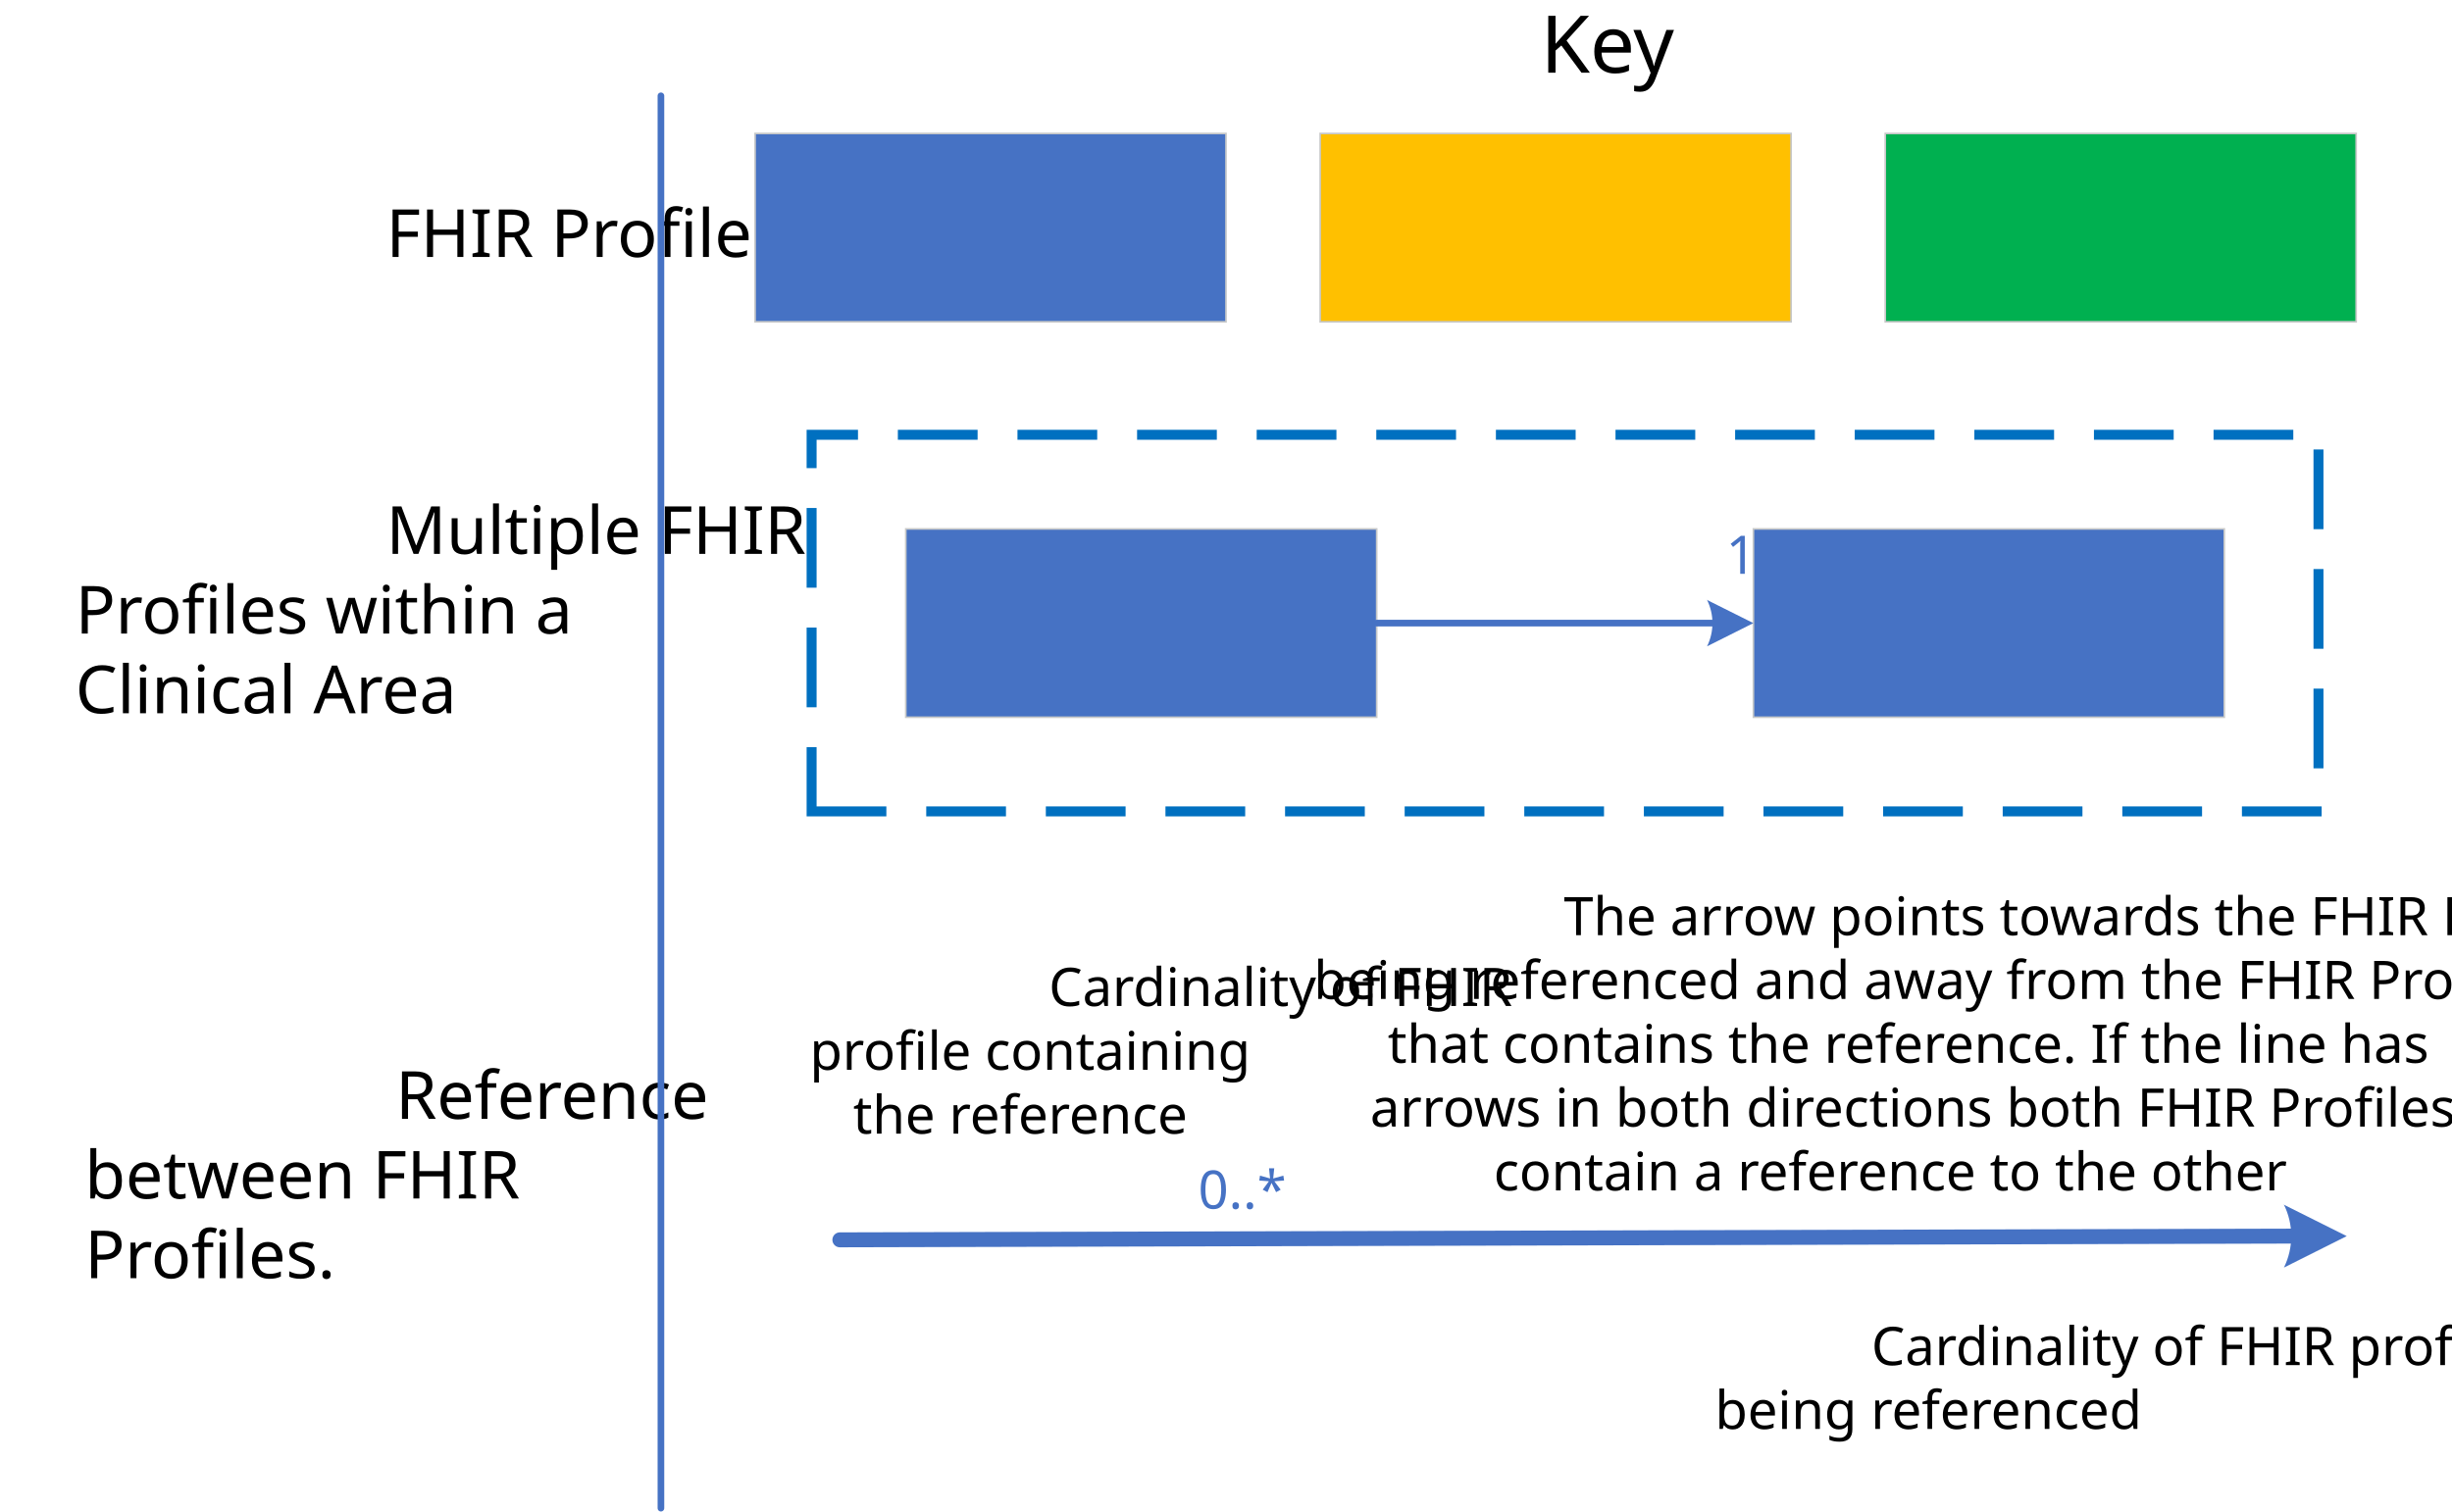
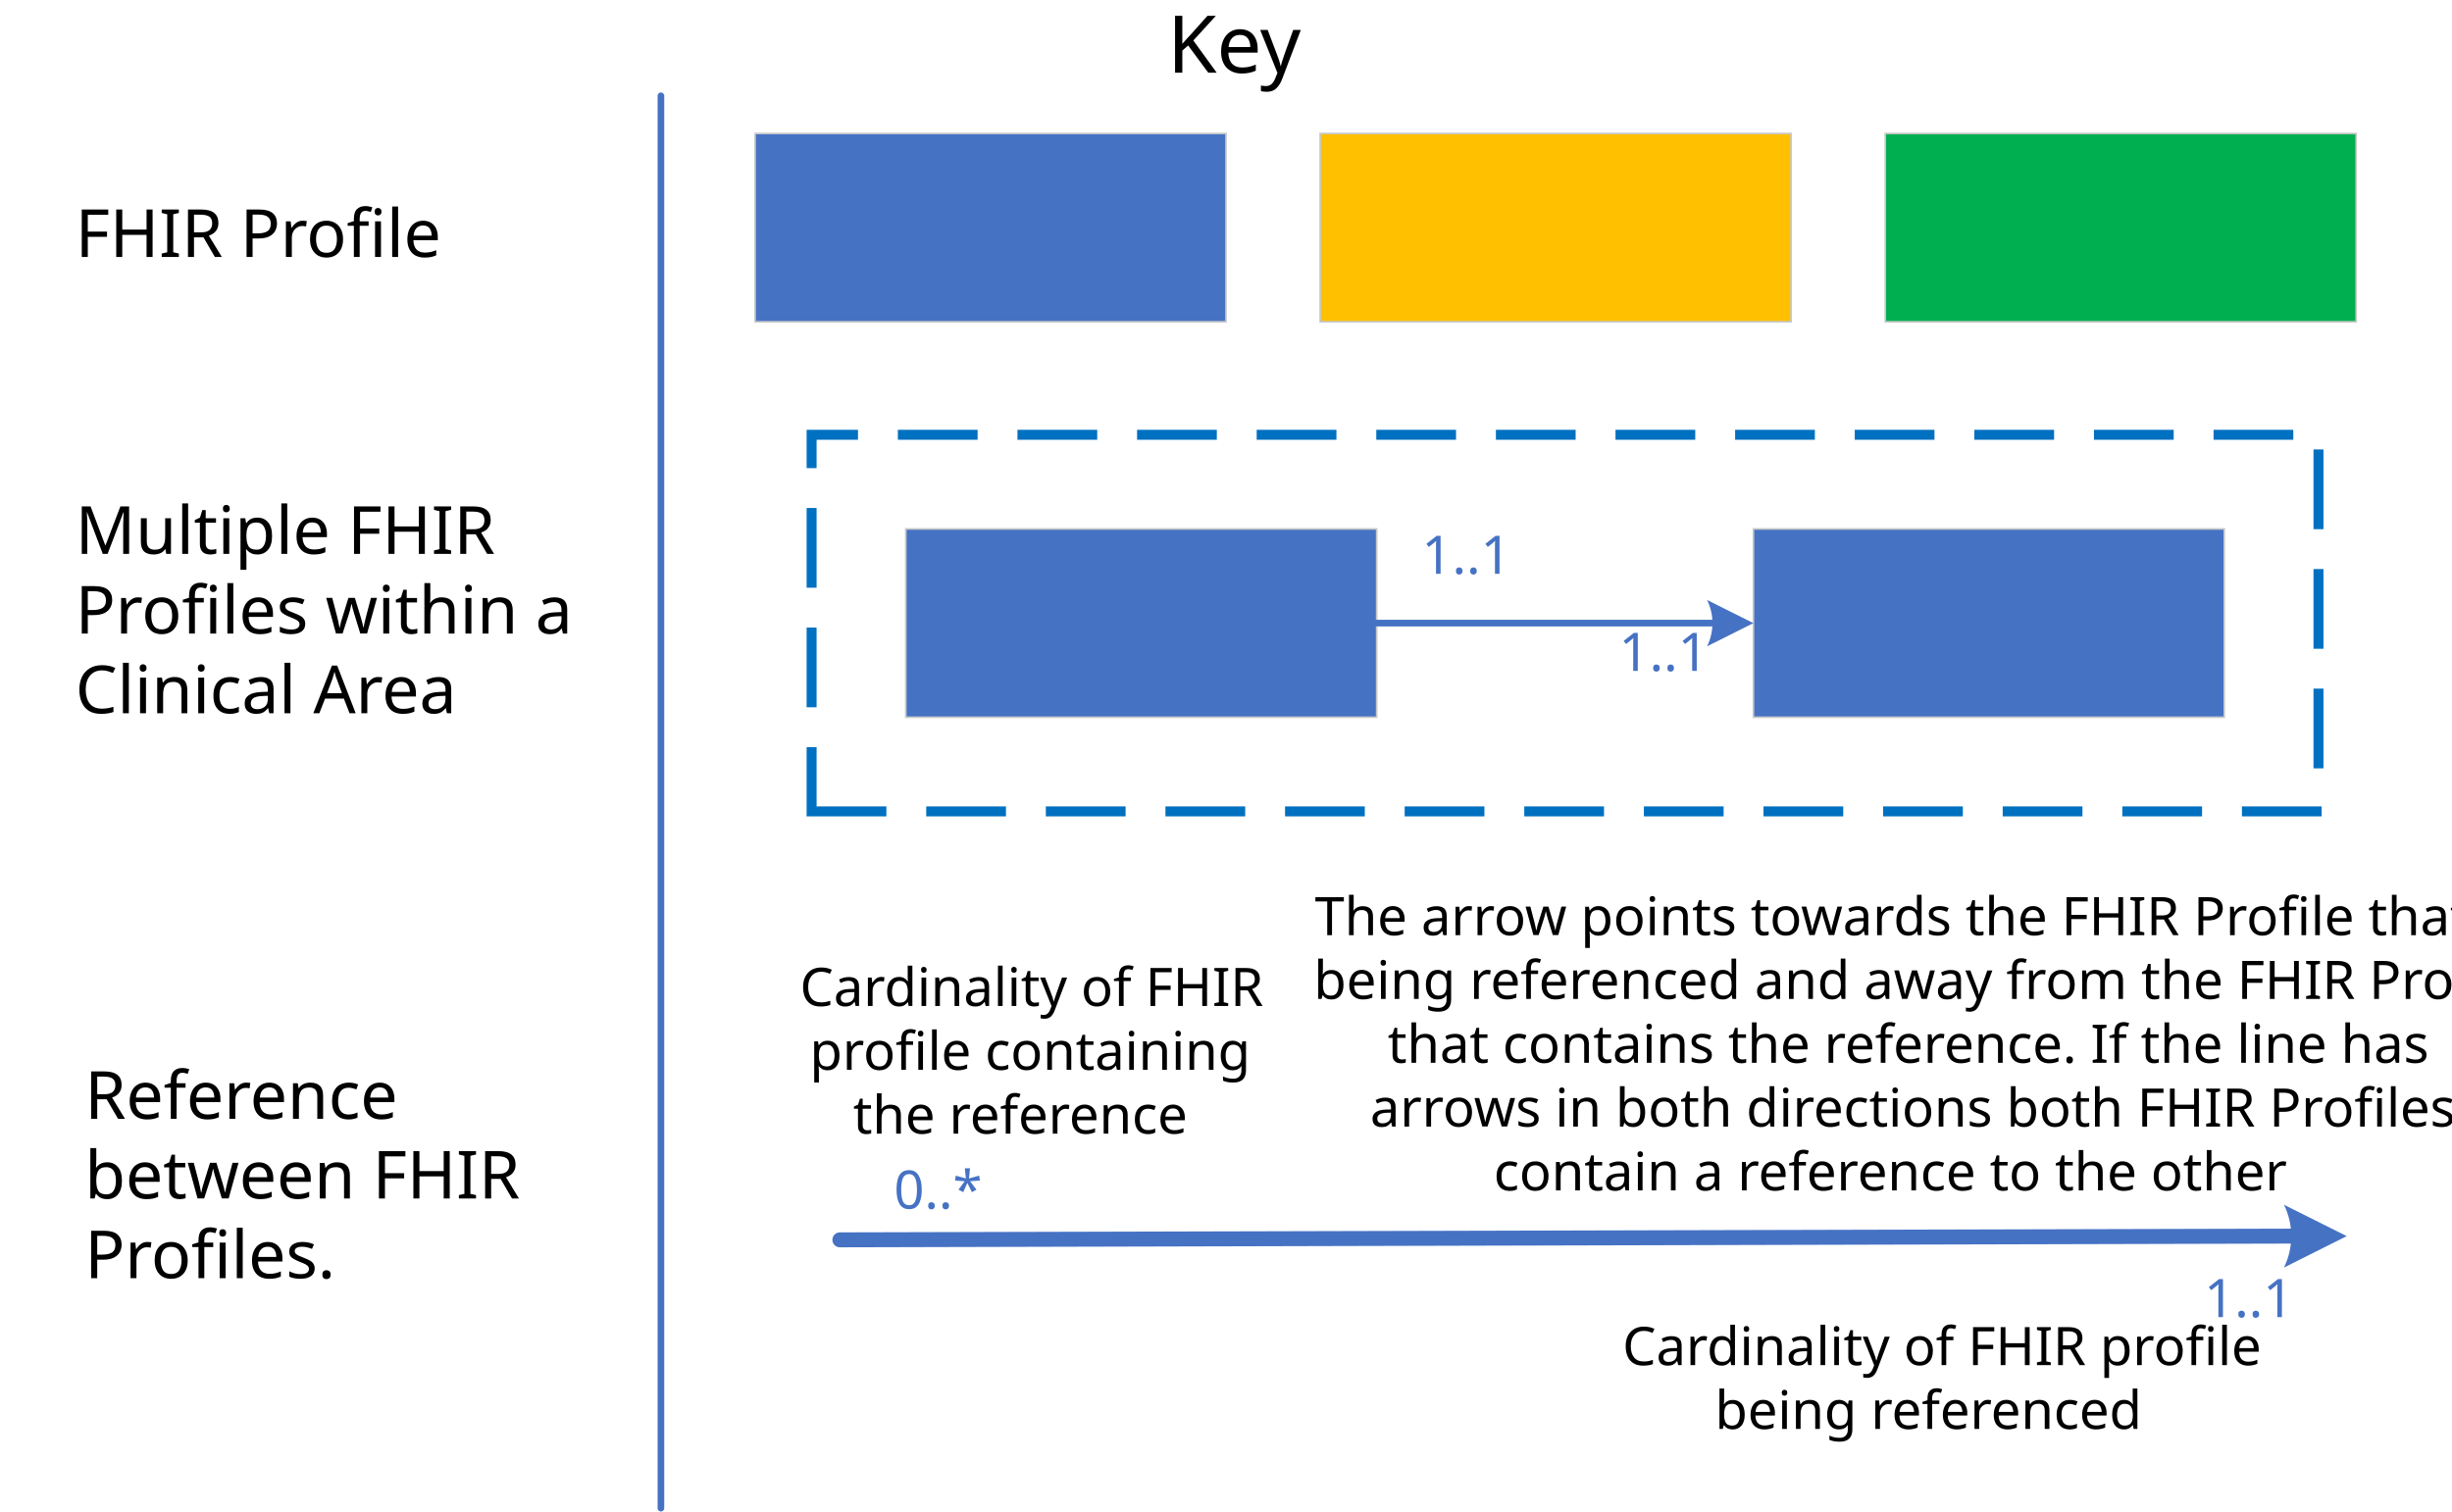
- <svg xmlns="http://www.w3.org/2000/svg" xmlns:ns1="http://schemas.microsoft.com/visio/2003/SVGExtensions/" xmlns:xlink="http://www.w3.org/1999/xlink" width="5.125in" height="3.16in" viewBox="0 0 369.004 227.522" xml:space="preserve" color-interpolation-filters="sRGB" class="st16">
-   <ns1:documentProperties ns1:langID="1033" ns1:metric="true" ns1:viewMarkup="false" />
+ <svg xmlns="http://www.w3.org/2000/svg" xmlns:xlink="http://www.w3.org/1999/xlink" width="5.125in" height="3.16in" viewBox="0 0 369.004 227.522" xml:space="preserve" color-interpolation-filters="sRGB" class="st16">
  <style type="text/css">
	
		.st1 {fill:#4672c4;stroke:#c7c8c8;stroke-width:0.25}
		.st2 {fill:none;stroke:none;stroke-width:0.25}
		.st3 {fill:#000000;font-family:Calibri;font-size:0.833em}
		.st4 {fill:#ffc000;stroke:#c7c8c8;stroke-width:0.25}
		.st5 {fill:#00b050;stroke:#c7c8c8;stroke-width:0.25}
		.st6 {fill:#4672c4;font-family:Calibri;font-size:0.667em}
- 		.st7 {font-size:1em}
- 		.st8 {marker-start:url(#mrkr5-22);stroke:#4672c4;stroke-linecap:round;stroke-linejoin:round;stroke-width:2.25}
- 		.st9 {fill:#4672c4;fill-opacity:1;stroke:#4672c4;stroke-opacity:1;stroke-width:0.472}
- 		.st10 {fill:#000000;font-family:Calibri;font-size:0.667em}
+ 		.st7 {marker-start:url(#mrkr5-20);stroke:#4672c4;stroke-linecap:round;stroke-linejoin:round;stroke-width:2.25}
+ 		.st8 {fill:#4672c4;fill-opacity:1;stroke:#4672c4;stroke-opacity:1;stroke-width:0.472}
+ 		.st9 {fill:#000000;font-family:Calibri;font-size:0.667em}
+ 		.st10 {font-size:1em}
		.st11 {fill:none;stroke:#0070c0;stroke-dasharray:10.5,7.5;stroke-width:1.5}
- 		.st12 {marker-end:url(#mrkr5-67);stroke:#4672c4;stroke-linecap:round;stroke-linejoin:round;stroke-width:1}
+ 		.st12 {marker-end:url(#mrkr5-63);stroke:#4672c4;stroke-linecap:round;stroke-linejoin:round;stroke-width:1}
		.st13 {fill:#4672c4;fill-opacity:1;stroke:#4672c4;stroke-opacity:1;stroke-width:0.284}
		.st14 {stroke:#4672c4;stroke-linecap:round;stroke-linejoin:round;stroke-width:1}
		.st15 {fill:#000000;font-family:Calibri;font-size:1em}
		.st16 {fill:none;fill-rule:evenodd;font-size:12px;overflow:visible;stroke-linecap:square;stroke-miterlimit:3}
	
	</style>
  <defs id="Markers">
    <g id="lend5">
      <path d="M 2 1 L 0 0 L 1.981 -0.993 C 1.672 -0.365 1.673 0.373 1.985 1 " style="stroke:none" />
    </g>
-     <marker id="mrkr5-22" class="st9" ns1:arrowType="5" ns1:arrowSize="2" ns1:setback="3.55" refX="3.55" orient="auto" markerUnits="strokeWidth" overflow="visible">
+     <marker id="mrkr5-20" class="st8" refX="3.55" orient="auto" markerUnits="strokeWidth" overflow="visible">
      <use xlink:href="#lend5" transform="scale(2.12) " />
    </marker>
-     <marker id="mrkr5-67" class="st13" ns1:arrowType="5" ns1:arrowSize="2" ns1:setback="6.16" refX="-6.16" orient="auto" markerUnits="strokeWidth" overflow="visible">
+     <marker id="mrkr5-63" class="st13" refX="-6.16" orient="auto" markerUnits="strokeWidth" overflow="visible">
      <use xlink:href="#lend5" transform="scale(-3.52,-3.52) " />
    </marker>
  </defs>
-   <g ns1:mID="0" ns1:index="1" ns1:groupContext="foregroundPage">
-     <ns1:pageProperties ns1:drawingScale="0.0393701" ns1:pageScale="0.0393701" ns1:drawingUnits="24" ns1:shadowOffsetX="8.50394" ns1:shadowOffsetY="-8.50394" />
-     <ns1:layer ns1:name="Connector" ns1:index="0" />
-     <g id="shape1195-1" ns1:mID="1195" ns1:groupContext="shape" transform="translate(113.636,-179.083)">
-       <ns1:userDefs>
-         <ns1:ud ns1:nameU="visVersion" ns1:val="VT0(15):26" />
-       </ns1:userDefs>
+   <g>
+     <g id="shape1195-1" transform="translate(113.636,-179.083)">
      <rect x="0" y="199.175" width="70.866" height="28.346" class="st1" />
    </g>
-     <g id="shape1196-3" ns1:mID="1196" ns1:groupContext="shape" transform="translate(7.33661,-170.579)">
-       <ns1:textBlock ns1:margins="rect(4,4,4,4)" ns1:tabSpace="42.5197" />
-       <ns1:textRect cx="35.433" cy="206.262" width="70.87" height="42.52" />
+     <g id="shape1196-3" transform="translate(7.33661,-170.579)">
      <rect x="0" y="185.002" width="70.866" height="42.52" class="st2" />
-       <text x="4" y="209.26" class="st3" ns1:langID="2057">
-         <ns1:paragraph />
-         <ns1:tabList />FHIR Profile</text>
+       <text x="4" y="209.26" class="st3">FHIR Profile</text>
    </g>
-     <g id="shape1197-6" ns1:mID="1197" ns1:groupContext="shape" transform="translate(198.675,-179.083)">
-       <ns1:userDefs>
-         <ns1:ud ns1:nameU="visVersion" ns1:val="VT0(15):26" />
-       </ns1:userDefs>
+     <g id="shape1197-6" transform="translate(198.675,-179.083)">
      <rect x="0" y="199.175" width="70.866" height="28.346" class="st4" />
    </g>
-     <g id="shape1199-8" ns1:mID="1199" ns1:groupContext="shape" transform="translate(283.715,-179.083)">
-       <ns1:userDefs>
-         <ns1:ud ns1:nameU="visVersion" ns1:val="VT0(15):26" />
-       </ns1:userDefs>
+     <g id="shape1199-8" transform="translate(283.715,-179.083)">
      <rect x="0" y="199.175" width="70.866" height="28.346" class="st5" />
    </g>
-     <g id="group1201-10" transform="translate(353.163,-48.2676)" ns1:mID="1201" ns1:groupContext="group" ns1:layerMember="0">
-       <ns1:userDefs>
-         <ns1:ud ns1:nameU="visVersion" ns1:prompt="" ns1:val="VT0(15):26" />
-         <ns1:ud ns1:nameU="msvShapeCategories" ns1:prompt="" ns1:val="VT4(Database;DbRelationship)" />
-         <ns1:ud ns1:nameU="RelationshipName" ns1:prompt="" ns1:val="VT4()" />
-         <ns1:ud ns1:nameU="ShowMulti" ns1:prompt="" ns1:val="VT0(0):26" />
-         <ns1:ud ns1:nameU="Identifying" ns1:prompt="" ns1:val="VT0(1):26" />
-         <ns1:ud ns1:nameU="DXBegin" ns1:prompt="" ns1:val="VT0(2.2204460492503E-16):1" />
-         <ns1:ud ns1:nameU="DYBegin" ns1:prompt="" ns1:val="VT0(-0.03011811023622):1" />
-         <ns1:ud ns1:nameU="DXEnd" ns1:prompt="" ns1:val="VT0(0.03011811023622):1" />
-         <ns1:ud ns1:nameU="DYEnd" ns1:prompt="" ns1:val="VT0(-2.2204460492503E-16):1" />
-         <ns1:ud ns1:nameU="BeginAngle" ns1:prompt="" ns1:val="VT0(-1.5707963267949):32" />
-         <ns1:ud ns1:nameU="EndAngle" ns1:prompt="" ns1:val="VT0(-7.3724613922821E-15):32" />
-         <ns1:ud ns1:nameU="ShowMulti" ns1:prompt="" ns1:val="VT0(1):5" />
-         <ns1:ud ns1:nameU="DXBegin" ns1:prompt="" ns1:val="VT0(-0.047363802000652):1" />
-         <ns1:ud ns1:nameU="DYBegin" ns1:prompt="" ns1:val="VT0(-4.2188474935756E-15):1" />
-         <ns1:ud ns1:nameU="DXEnd" ns1:prompt="" ns1:val="VT0(-0.036968502489108):1" />
-         <ns1:ud ns1:nameU="BeginAngle" ns1:prompt="" ns1:val="VT0(3.1415926535898):32" />
-         <ns1:ud ns1:nameU="EndAngle" ns1:prompt="" ns1:val="VT0(-3.1415926535898):32" />
-       </ns1:userDefs>
-       <g id="shape1202-11" ns1:mID="1202" ns1:groupContext="shape" transform="translate(-22.3821,21.4139)">
-         <ns1:userDefs>
-           <ns1:ud ns1:nameU="BeginAngle" ns1:prompt="" ns1:val="VT0(-1.5707963267949):32" />
-           <ns1:ud ns1:nameU="Con1X" ns1:prompt="" ns1:val="VT0(0):1" />
-           <ns1:ud ns1:nameU="Con1Y" ns1:prompt="" ns1:val="VT0(-0.03011811023622):1" />
-           <ns1:ud ns1:nameU="BeginAngle" ns1:prompt="" ns1:val="VT0(3.1415926535898):32" />
-           <ns1:ud ns1:nameU="Con1X" ns1:prompt="" ns1:val="VT0(-0.04736380200066):1" />
-           <ns1:ud ns1:nameU="Con1Y" ns1:prompt="" ns1:val="VT0(-0.094434986066852):1" />
-         </ns1:userDefs>
-         <ns1:textBlock ns1:margins="rect(0,0,0,0)" ns1:tabSpace="42.5197" />
-         <ns1:textRect cx="6.98" cy="222.72" width="13.97" height="9.604" />
-         <text x="0.91" y="225.12" class="st6" ns1:langID="2057">
-           <ns1:paragraph ns1:horizAlign="1" />
-           <ns1:tabList />1<tspan class="st7" ns1:langID="1033">..</tspan>1</text>
+     <g id="group1201-10" transform="translate(353.163,-48.2676)">
+       <g id="shape1202-11" transform="translate(-22.3821,21.4139)">
+         <text x="0.91" y="225.12" class="st6">1..1</text>
      </g>
-       <g id="shape1203-14" ns1:mID="1203" ns1:groupContext="shape" transform="translate(-219.544,5.08908)">
-         <ns1:userDefs>
-           <ns1:ud ns1:nameU="EndAngle" ns1:prompt="" ns1:val="VT0(0):32" />
-           <ns1:ud ns1:nameU="Con2X" ns1:prompt="" ns1:val="VT0(0.99350393700787):1" />
-           <ns1:ud ns1:nameU="Con2Y" ns1:prompt="" ns1:val="VT0(-0.98425196850394):1" />
-           <ns1:ud ns1:nameU="EndAngle" ns1:prompt="" ns1:val="VT0(-3.1415926535898):32" />
-           <ns1:ud ns1:nameU="Con2X" ns1:prompt="" ns1:val="VT0(-1.0496456274274):1" />
-           <ns1:ud ns1:nameU="Con2Y" ns1:prompt="" ns1:val="VT0(-1.3779527026904):1" />
-         </ns1:userDefs>
-         <ns1:textBlock ns1:margins="rect(0,0,0,0)" ns1:tabSpace="42.5197" />
-         <ns1:textRect cx="6.945" cy="222.72" width="13.9" height="9.604" />
-         <text x="0.91" y="225.12" class="st6" ns1:langID="2057">
-           <ns1:paragraph ns1:horizAlign="1" />
-           <ns1:tabList />0<tspan class="st7" ns1:langID="1033">..</tspan>*</text>
+       <g id="shape1203-13" transform="translate(-219.544,5.08908)">
+         <text x="0.91" y="225.12" class="st6">0..*</text>
      </g>
-       <g id="shape1201-17" ns1:mID="1201" ns1:groupContext="groupContent" ns1:layerMember="0">
-         <path d="M-7.99 234.34 L-8.35 234.34 L-226.77 234.9" class="st8" />
+       <g id="shape1201-15">
+         <path d="M-7.99 234.34 L-8.35 234.34 L-226.77 234.9" class="st7" />
      </g>
    </g>
-     <g id="shape1204-23" ns1:mID="1204" ns1:groupContext="shape" transform="translate(239.778,-5.46064)">
-       <ns1:textBlock ns1:margins="rect(4,4,4,4)" ns1:tabSpace="42.5197" />
-       <ns1:textRect cx="46.063" cy="213.348" width="92.13" height="28.346" />
+     <g id="shape1204-21" transform="translate(239.778,-5.46064)">
      <rect x="0" y="199.175" width="92.126" height="28.346" class="st2" />
-       <text x="4.39" y="210.95" class="st10" ns1:langID="2057">
-         <ns1:paragraph ns1:horizAlign="1" />
-         <ns1:tabList />Cardinality of FHIR profile <tspan x="18.3" dy="1.2em" class="st7">being referenced</tspan>
+       <text x="4.39" y="210.95" class="st9">Cardinality of FHIR profile <tspan x="18.3" dy="1.2em" class="st10">being referenced</tspan>
      </text>
    </g>
-     <g id="shape1208-27" ns1:mID="1208" ns1:groupContext="shape" transform="translate(193.006,-47.9803)">
-       <ns1:textBlock ns1:margins="rect(4,4,4,4)" ns1:tabSpace="42.5197" />
-       <ns1:textRect cx="83.976" cy="205.553" width="167.96" height="43.937" />
+     <g id="shape1208-25" transform="translate(193.006,-47.9803)">
      <rect x="0" y="183.585" width="167.953" height="43.937" class="st2" />
-       <text x="4.87" y="188.75" class="st10" ns1:langID="2057">
-         <ns1:paragraph ns1:horizAlign="1" />
-         <ns1:tabList />The arrow points towards the FHIR Profile that is <tspan x="4.69" dy="1.2em" class="st7">being referenced and away from the FHIR Profile </tspan>
-         <tspan x="15.83" dy="1.2em" class="st7">that contains the reference. If the line has </tspan>
-         <tspan x="13.17" dy="1.2em" class="st7">arrows in both directions both FHIR Profiles </tspan>
-         <tspan x="31.78" dy="1.2em" class="st7">contain a reference to the other</tspan>
+       <text x="4.87" y="188.75" class="st9">The arrow points towards the FHIR Profile that is <tspan x="4.69" dy="1.2em" class="st10">being referenced and away from the FHIR Profile </tspan>
+         <tspan x="15.83" dy="1.2em" class="st10">that contains the reference. If the line has </tspan>
+         <tspan x="13.17" dy="1.2em" class="st10">arrows in both directions both FHIR Profiles </tspan>
+         <tspan x="31.78" dy="1.2em" class="st10">contain a reference to the other</tspan>
      </text>
    </g>
-     <g id="shape1210-34" ns1:mID="1210" ns1:groupContext="shape" transform="translate(8.75394,-14.6732)">
-       <ns1:textBlock ns1:margins="rect(4,4,4,4)" ns1:tabSpace="42.5197" />
-       <ns1:textRect cx="38.268" cy="192.089" width="76.54" height="70.866" />
+     <g id="shape1210-32" transform="translate(8.75394,-14.6732)">
      <rect x="0" y="156.656" width="76.535" height="70.866" class="st2" />
-       <text x="4" y="183.09" class="st3" ns1:langID="2057">
-         <ns1:paragraph />
-         <ns1:tabList />Reference <tspan x="4" dy="1.2em" class="st7">between FHIR </tspan>
-         <tspan x="4" dy="1.2em" class="st7">Profiles.</tspan>
+       <text x="4" y="183.09" class="st3">Reference <tspan x="4" dy="1.2em" class="st10">between FHIR </tspan>
+         <tspan x="4" dy="1.2em" class="st10">Profiles.</tspan>
      </text>
    </g>
-     <g id="shape1211-39" ns1:mID="1211" ns1:groupContext="shape" transform="translate(113.636,-55.0669)">
-       <ns1:textBlock ns1:margins="rect(4,4,4,4)" ns1:tabSpace="42.5197" />
-       <ns1:textRect cx="36.85" cy="213.703" width="73.71" height="27.638" />
+     <g id="shape1211-37" transform="translate(113.636,-55.0669)">
      <rect x="0" y="199.884" width="73.701" height="27.638" class="st2" />
-       <text x="6.74" y="206.5" class="st10" ns1:langID="2057">
-         <ns1:paragraph ns1:horizAlign="1" />
-         <ns1:tabList />Cardinality of FHIR <tspan x="8.21" dy="1.2em" class="st7">profile containing </tspan>
-         <tspan x="14.75" dy="1.2em" class="st7">the reference</tspan>
+       <text x="6.74" y="206.5" class="st9">Cardinality of FHIR <tspan x="8.21" dy="1.2em" class="st10">profile containing </tspan>
+         <tspan x="14.75" dy="1.2em" class="st10">the reference</tspan>
      </text>
    </g>
-     <g id="shape1212-44" ns1:mID="1212" ns1:groupContext="shape" transform="translate(7.33662,-113.886)">
-       <ns1:textBlock ns1:margins="rect(4,4,4,4)" ns1:tabSpace="42.5197" />
-       <ns1:textRect cx="40.394" cy="206.262" width="80.79" height="42.52" />
+     <g id="shape1212-42" transform="translate(7.33662,-113.886)">
      <rect x="0" y="185.002" width="80.787" height="42.52" class="st2" />
-       <text x="4" y="197.26" class="st3" ns1:langID="2057">
-         <ns1:paragraph />
-         <ns1:tabList />Multiple FHIR <tspan x="4" dy="1.2em" class="st7">Profiles within a </tspan>
-         <tspan x="4" dy="1.2em" class="st7">Clinical Area</tspan>
+       <text x="4" y="197.26" class="st3">Multiple FHIR <tspan x="4" dy="1.2em" class="st10">Profiles within a </tspan>
+         <tspan x="4" dy="1.2em" class="st10">Clinical Area</tspan>
      </text>
    </g>
-     <g id="shape1213-49" ns1:mID="1213" ns1:groupContext="shape" transform="translate(136.313,-119.555)">
-       <ns1:userDefs>
-         <ns1:ud ns1:nameU="visVersion" ns1:val="VT0(15):26" />
-       </ns1:userDefs>
+     <g id="shape1213-47" transform="translate(136.313,-119.555)">
      <rect x="0" y="199.175" width="70.866" height="28.346" class="st1" />
    </g>
-     <g id="shape1214-51" ns1:mID="1214" ns1:groupContext="shape" transform="translate(263.872,-119.555)">
-       <ns1:userDefs>
-         <ns1:ud ns1:nameU="visVersion" ns1:val="VT0(15):26" />
-       </ns1:userDefs>
+     <g id="shape1214-49" transform="translate(263.872,-119.555)">
      <rect x="0" y="199.175" width="70.866" height="28.346" class="st1" />
    </g>
-     <g id="shape1215-53" ns1:mID="1215" ns1:groupContext="shape" transform="translate(122.14,-105.382)">
+     <g id="shape1215-51" transform="translate(122.14,-105.382)">
      <path d="M0 227.52 L226.77 227.52 L226.77 170.83 L0 170.83 L0 227.52 Z" class="st11" />
    </g>
-     <g id="group1216-55" transform="translate(207.179,-126.642)" ns1:mID="1216" ns1:groupContext="group" ns1:layerMember="0">
-       <ns1:userDefs>
-         <ns1:ud ns1:nameU="visVersion" ns1:prompt="" ns1:val="VT0(15):26" />
-         <ns1:ud ns1:nameU="msvShapeCategories" ns1:prompt="" ns1:val="VT4(Database;DbRelationship)" />
-         <ns1:ud ns1:nameU="RelationshipName" ns1:prompt="" ns1:val="VT4()" />
-         <ns1:ud ns1:nameU="ShowMulti" ns1:prompt="" ns1:val="VT0(0):26" />
-         <ns1:ud ns1:nameU="Identifying" ns1:prompt="" ns1:val="VT0(1):26" />
-         <ns1:ud ns1:nameU="DXBegin" ns1:prompt="" ns1:val="VT0(2.2204460492503E-16):1" />
-         <ns1:ud ns1:nameU="DYBegin" ns1:prompt="" ns1:val="VT0(-0.03011811023622):1" />
-         <ns1:ud ns1:nameU="DXEnd" ns1:prompt="" ns1:val="VT0(0.03011811023622):1" />
-         <ns1:ud ns1:nameU="DYEnd" ns1:prompt="" ns1:val="VT0(-2.2204460492503E-16):1" />
-         <ns1:ud ns1:nameU="BeginAngle" ns1:prompt="" ns1:val="VT0(-1.5707963267949):32" />
-         <ns1:ud ns1:nameU="EndAngle" ns1:prompt="" ns1:val="VT0(-7.3724613922821E-15):32" />
-         <ns1:ud ns1:nameU="ShowMulti" ns1:prompt="" ns1:val="VT0(1):5" />
-         <ns1:ud ns1:nameU="DXBegin" ns1:prompt="" ns1:val="VT0(0.011811022848139):24" />
-         <ns1:ud ns1:nameU="DYBegin" ns1:prompt="" ns1:val="VT0(6.6613381477509E-16):1" />
-         <ns1:ud ns1:nameU="DXEnd" ns1:prompt="" ns1:val="VT0(0.011811022848138):24" />
-         <ns1:ud ns1:nameU="BeginAngle" ns1:prompt="" ns1:val="VT0(5.639933334648E-14):32" />
-       </ns1:userDefs>
-       <g id="shape1217-56" ns1:mID="1217" ns1:groupContext="shape" transform="translate(5.86139,-12.0976)">
-         <ns1:userDefs>
-           <ns1:ud ns1:nameU="BeginAngle" ns1:prompt="" ns1:val="VT0(-1.5707963267949):32" />
-           <ns1:ud ns1:nameU="Con1X" ns1:prompt="" ns1:val="VT0(0):1" />
-           <ns1:ud ns1:nameU="Con1Y" ns1:prompt="" ns1:val="VT0(-0.03011811023622):1" />
-           <ns1:ud ns1:nameU="BeginAngle" ns1:prompt="" ns1:val="VT0(5.639933334648E-14):32" />
-           <ns1:ud ns1:nameU="Con1X" ns1:prompt="" ns1:val="VT0(0.01181102284814):1" />
-           <ns1:ud ns1:nameU="Con1Y" ns1:prompt="" ns1:val="VT0(0.098425196850394):1" />
-         </ns1:userDefs>
-         <ns1:textBlock ns1:margins="rect(0,0,0,0)" ns1:tabSpace="42.5197" />
-         <ns1:textRect cx="6.98" cy="222.72" width="13.97" height="9.604" />
-         <text x="0.91" y="225.12" class="st6" ns1:langID="2057">
-           <ns1:paragraph ns1:horizAlign="1" />
-           <ns1:tabList />1<tspan class="st7" ns1:langID="1033">..</tspan>1</text>
+     <g id="group1216-53" transform="translate(207.179,-126.642)">
+       <g id="shape1217-54" transform="translate(5.86139,-12.0976)">
+         <text x="0.91" y="225.12" class="st6">1..1</text>
      </g>
-       <g id="shape1218-59" ns1:mID="1218" ns1:groupContext="shape" transform="translate(35.5392,2.51695)">
-         <ns1:userDefs>
-           <ns1:ud ns1:nameU="EndAngle" ns1:prompt="" ns1:val="VT0(0):32" />
-           <ns1:ud ns1:nameU="Con2X" ns1:prompt="" ns1:val="VT0(0.99350393700787):1" />
-           <ns1:ud ns1:nameU="Con2Y" ns1:prompt="" ns1:val="VT0(-0.98425196850394):1" />
-           <ns1:ud ns1:nameU="Con2X" ns1:prompt="" ns1:val="VT0(0.77559050036077):1" />
-           <ns1:ud ns1:nameU="Con2Y" ns1:prompt="" ns1:val="VT0(0.098425196850394):1" />
-         </ns1:userDefs>
-         <ns1:textBlock ns1:margins="rect(0,0,0,0)" ns1:tabSpace="42.5197" />
-         <ns1:textRect cx="6.98" cy="222.72" width="13.97" height="9.604" />
-         <text x="0.91" y="225.12" class="st6" ns1:langID="2057">
-           <ns1:paragraph ns1:horizAlign="1" />
-           <ns1:tabList />1<tspan class="st7" ns1:langID="1033">..</tspan>1</text>
+       <g id="shape1218-56" transform="translate(35.5392,2.51695)">
+         <text x="0.91" y="225.12" class="st6">1..1</text>
      </g>
-       <g id="shape1216-62" ns1:mID="1216" ns1:groupContext="groupContent" ns1:layerMember="0">
+       <g id="shape1216-58">
        <path d="M0 220.44 L50.53 220.44" class="st12" />
      </g>
    </g>
-     <g id="shape1223-68" ns1:mID="1223" ns1:groupContext="shape" transform="translate(326.984,14.4232) rotate(90)">
+     <g id="shape1223-64" transform="translate(326.984,14.4232) rotate(90)">
      <path d="M0 227.52 L212.6 227.52" class="st14" />
    </g>
-     <g id="shape1228-71" ns1:mID="1228" ns1:groupContext="shape" transform="translate(0.25,-213.098)">
-       <ns1:textBlock ns1:margins="rect(4,4,4,4)" ns1:tabSpace="42.5197" />
-       <ns1:textRect cx="184.252" cy="220.435" width="368.51" height="14.173" />
+     <g id="shape1228-67" transform="translate(0.25,-213.098)">
      <rect x="0" y="213.348" width="368.504" height="14.173" class="st2" />
-       <text x="175.43" y="224.04" class="st15" ns1:langID="2057">
-         <ns1:paragraph ns1:horizAlign="1" />
-         <ns1:tabList />Key</text>
+       <text x="175.43" y="224.04" class="st15">Key</text>
    </g>
  </g>
</svg>
